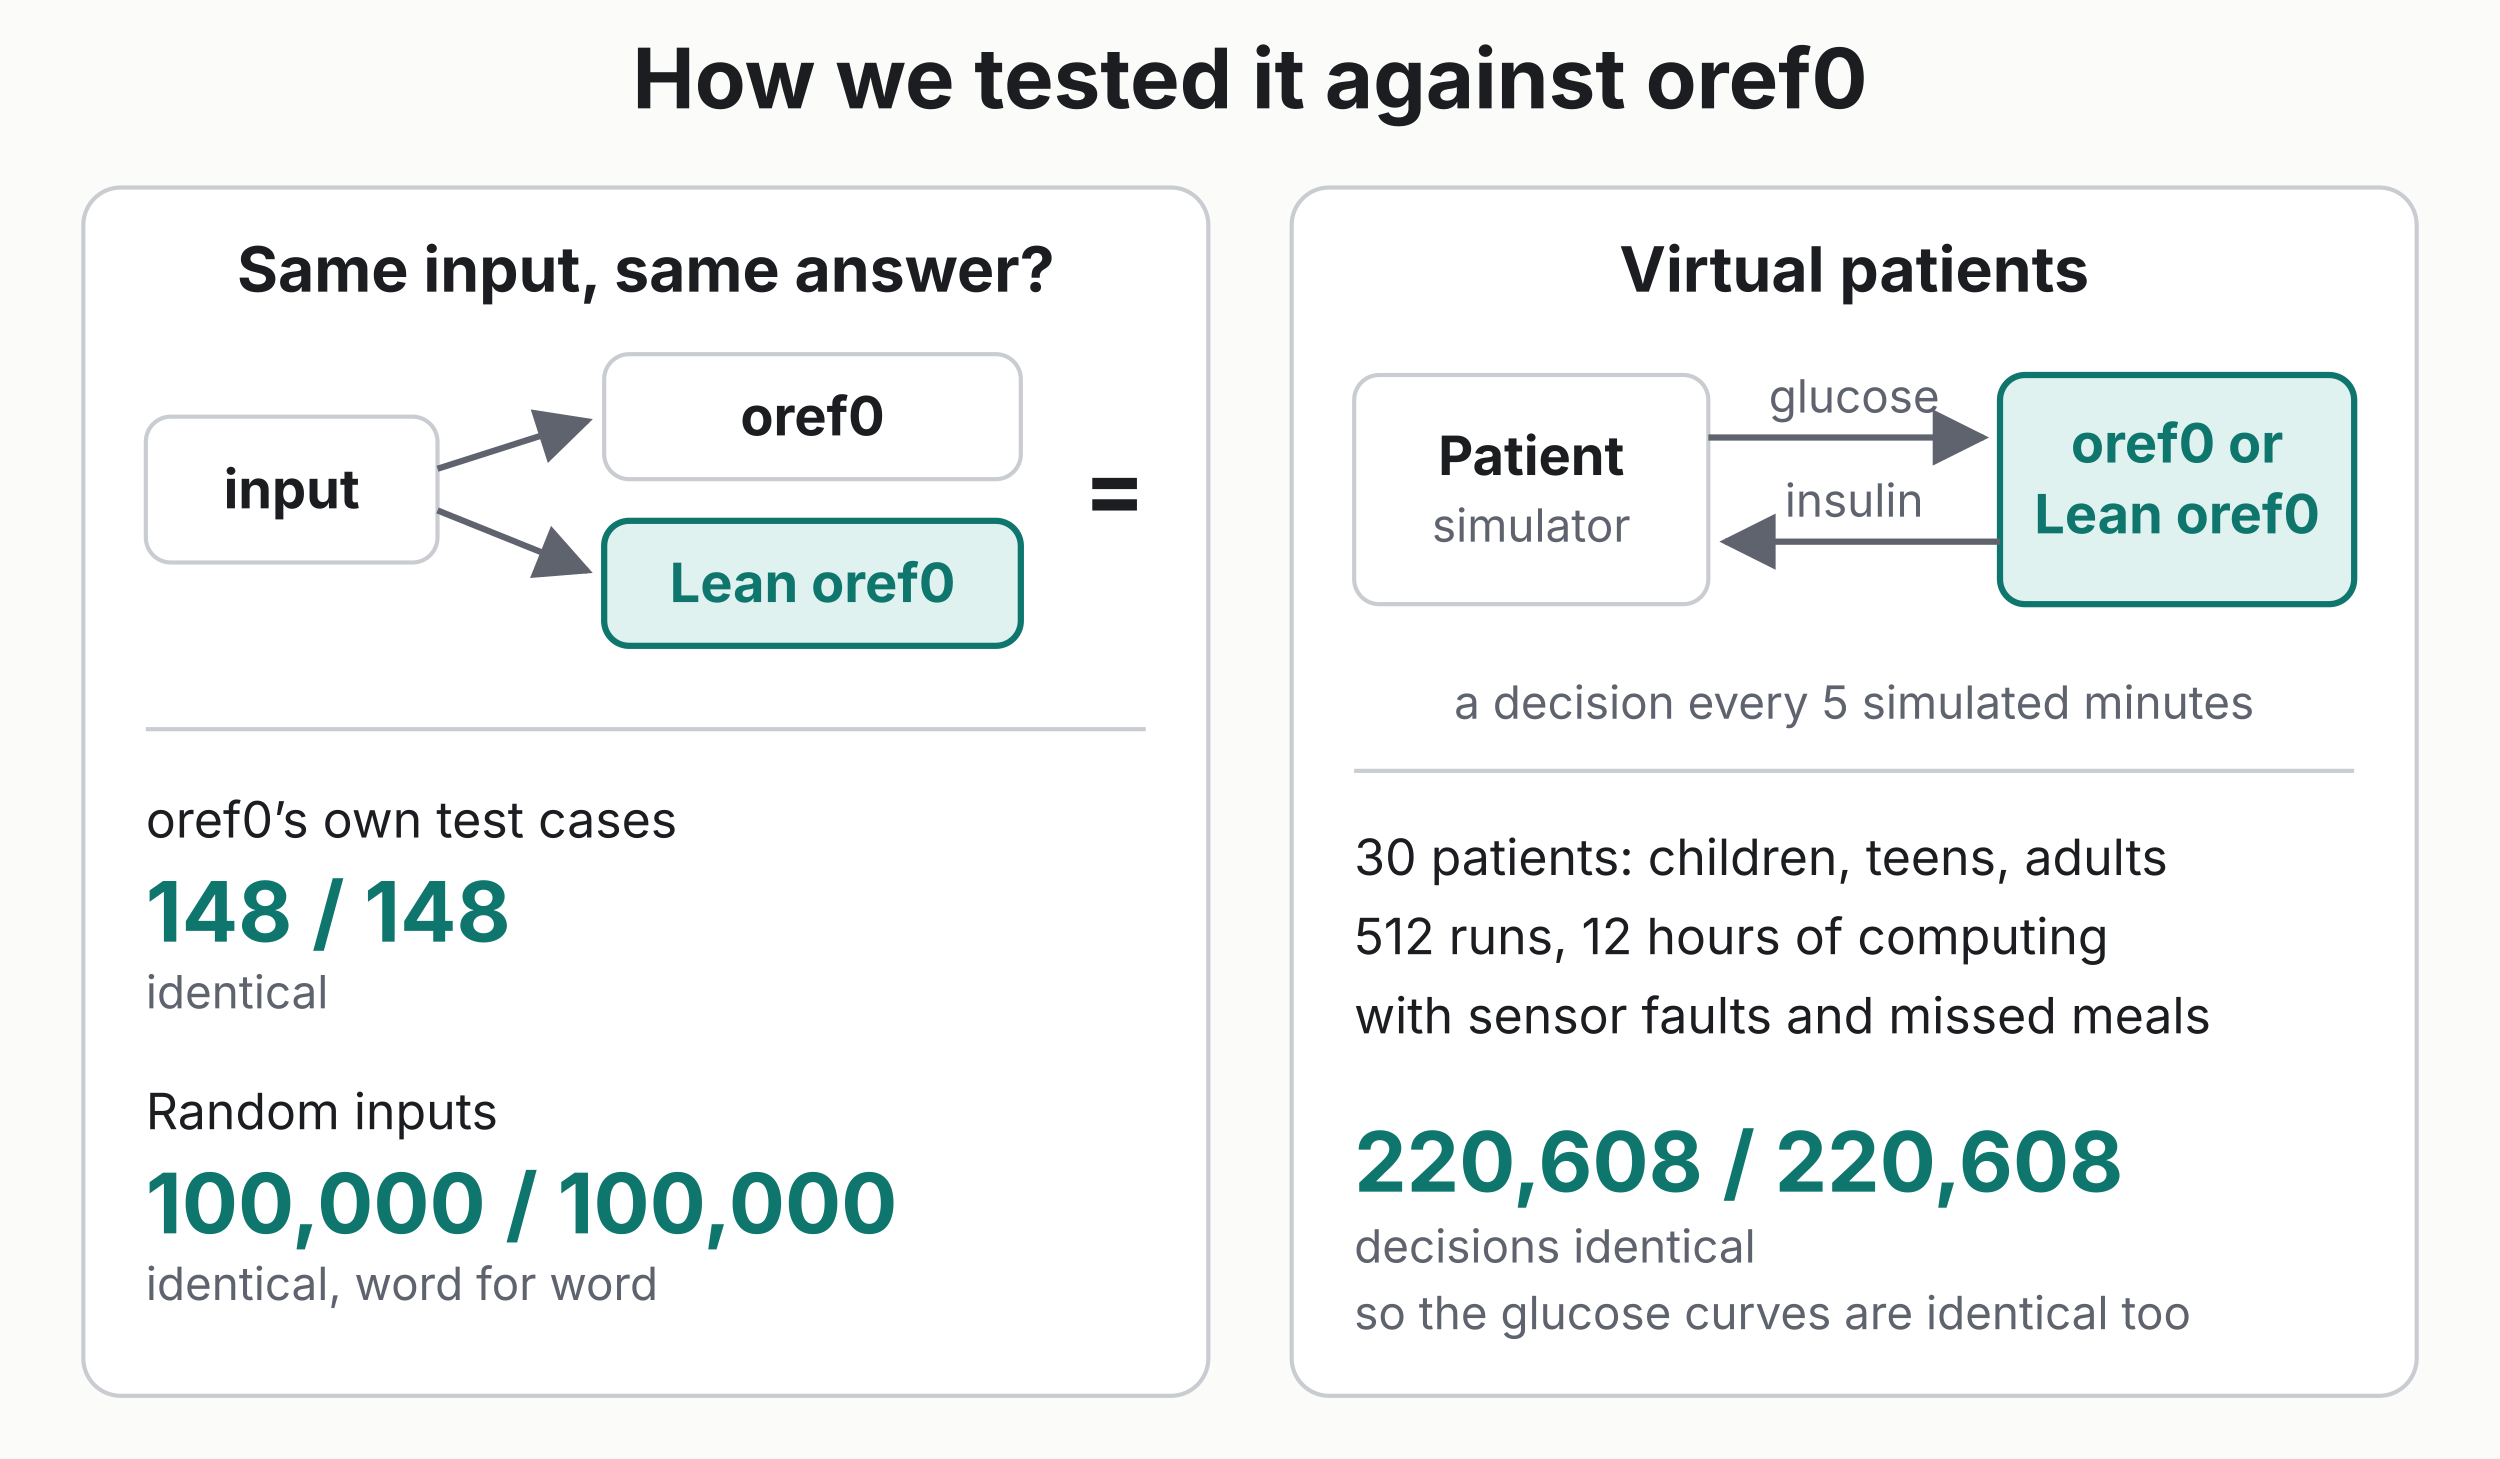
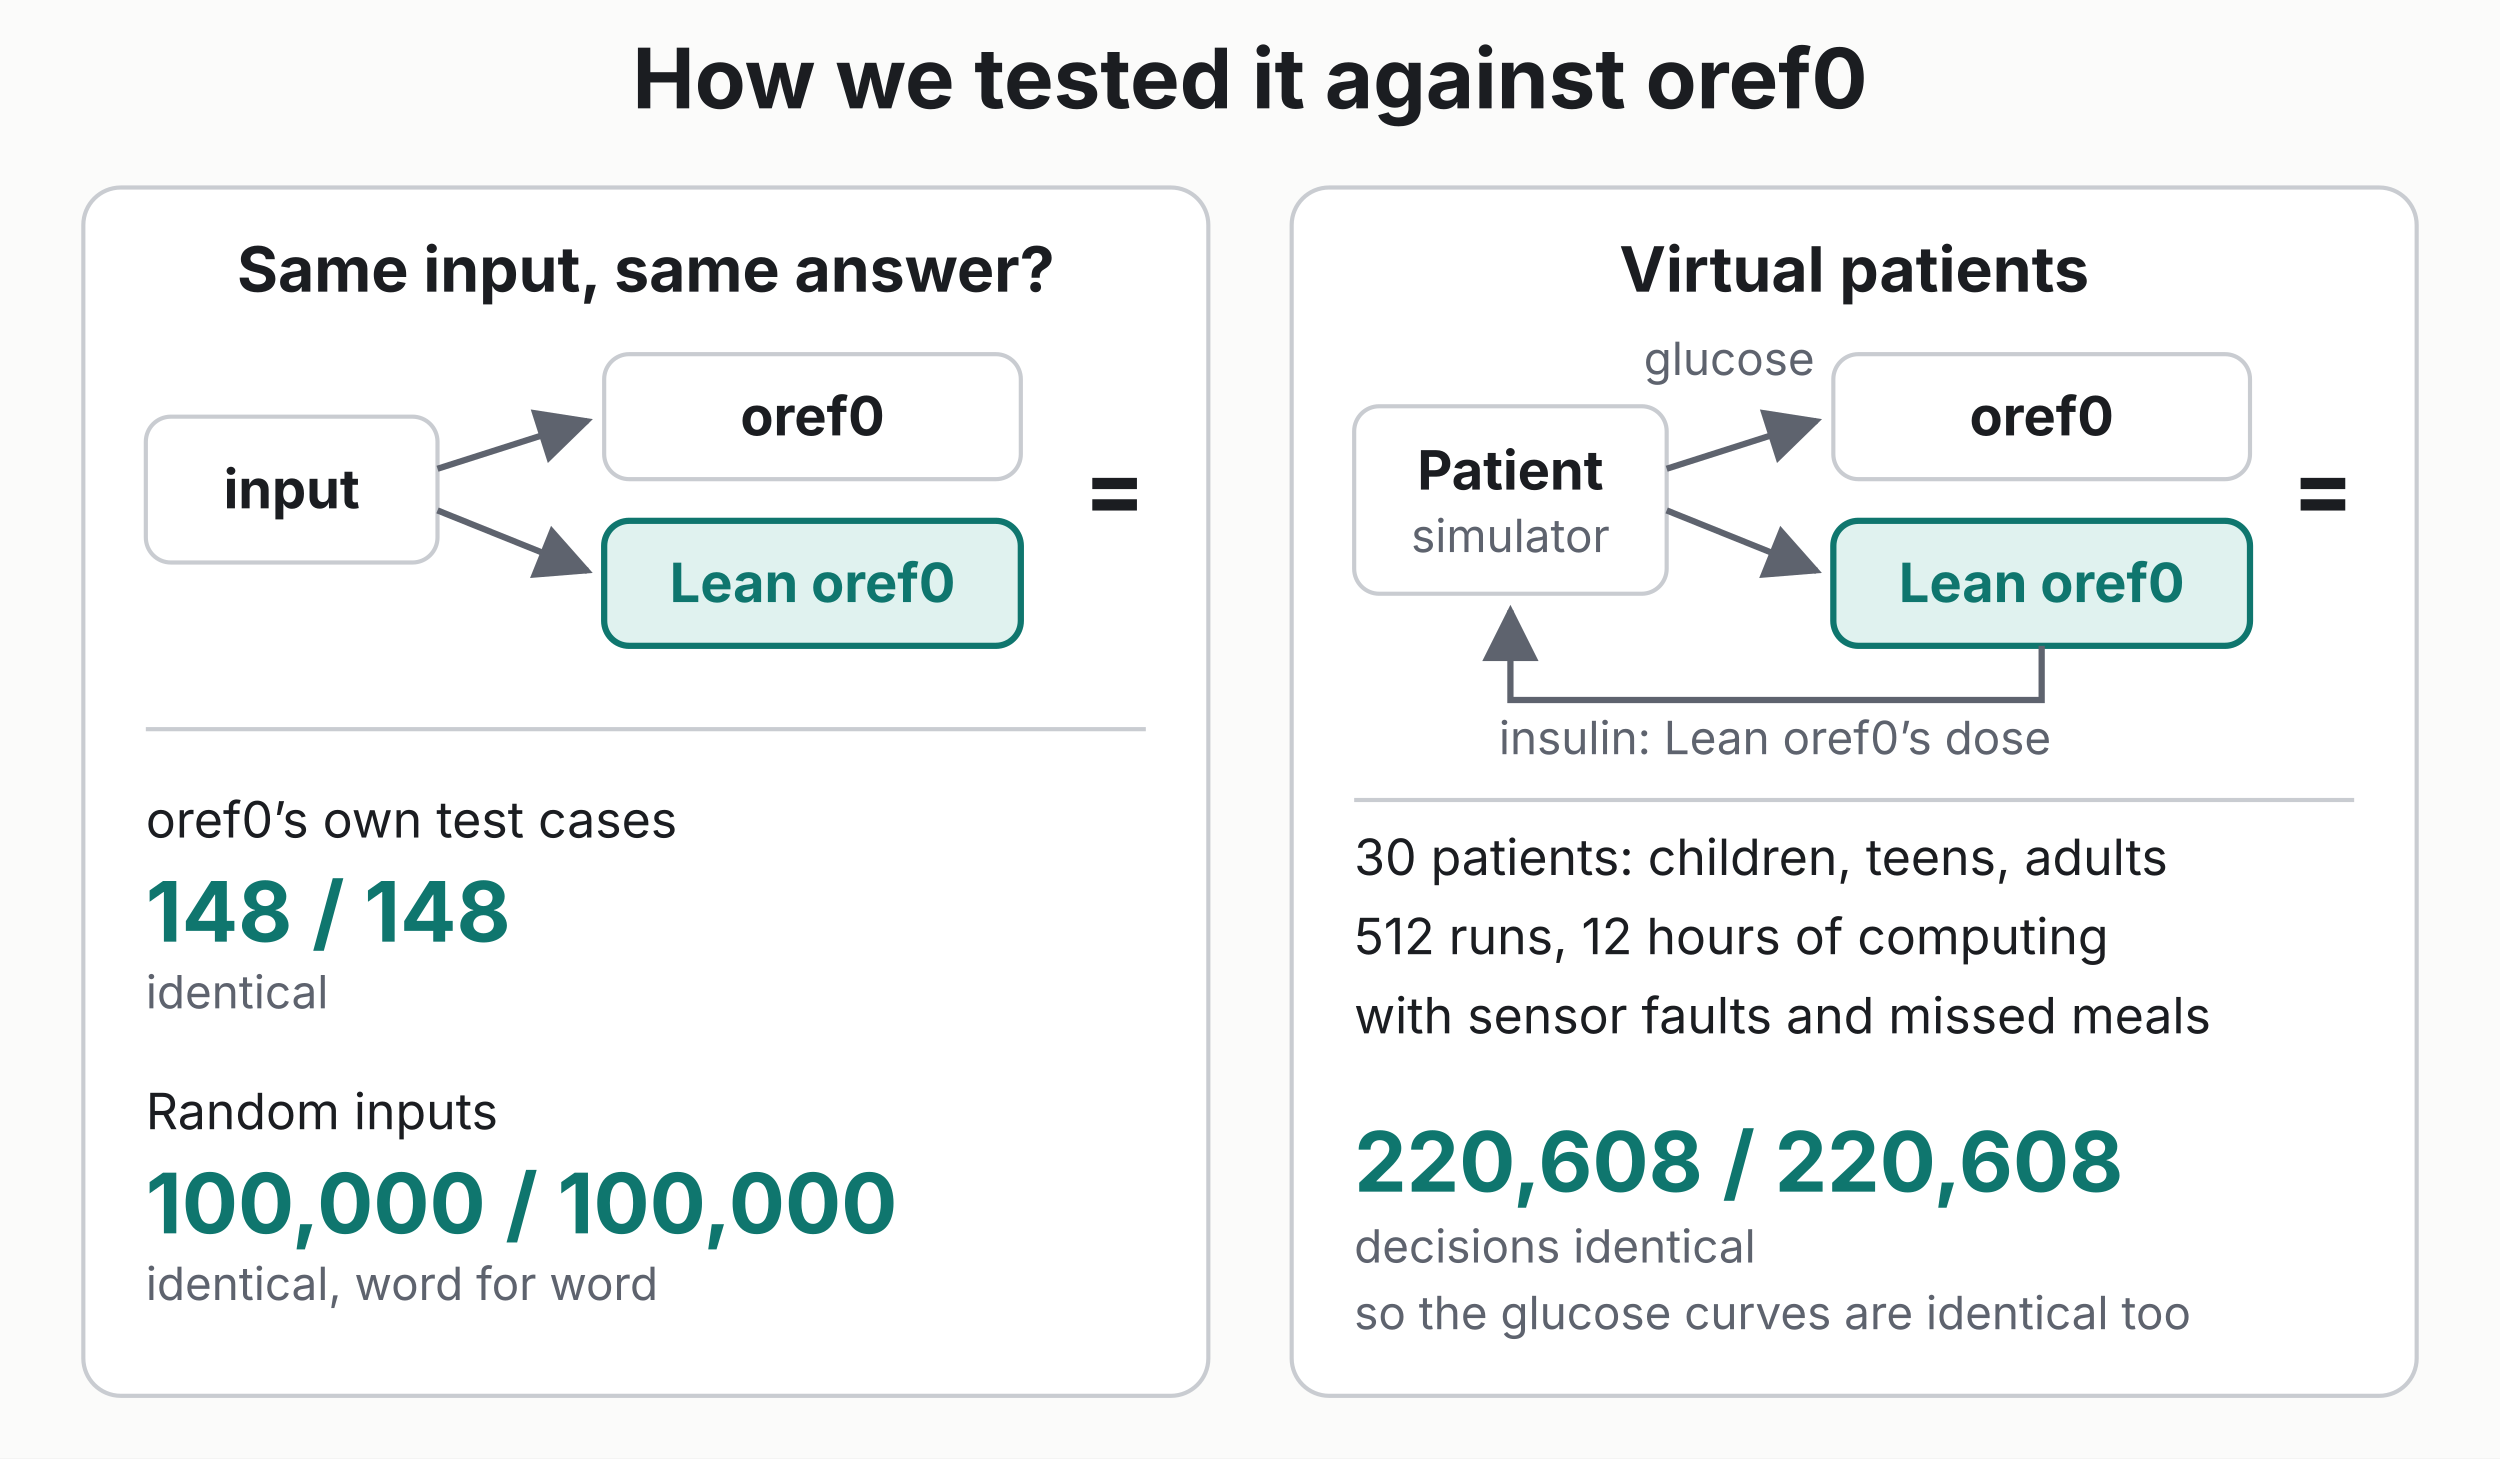
- <svg xmlns="http://www.w3.org/2000/svg" viewBox="0 0 1200 700" width="1200" height="700" role="img" aria-label="How we tested against oref0. Same input, same answer: on oref0's own test cases, 148 of 148 identical; on random inputs, 100,000 of 100,000 identical. Virtual patients in a closed loop: 30 simulated patients, 512 runs over 12 hours of computing, 220,608 dosing decisions, all identical between oref0 and Lean oref0.">
+ <svg xmlns="http://www.w3.org/2000/svg" viewBox="0 0 1200 700" width="1200" height="700" role="img" aria-label="How we tested against oref0. Same input, same answer: on oref0's own test cases, 148 of 148 identical; on random inputs, 100,000 of 100,000 identical. Virtual patients in a closed loop: at every step oref0 and Lean oref0 both decide on the same glucose history and Lean oref0’s dose is given; 30 simulated patients, 512 runs over 12 hours of computing, 220,608 dosing decisions, all identical between oref0 and Lean oref0.">
  <defs>
    <marker id="head" viewBox="0 0 10 10" refX="9" refY="5" markerWidth="9" markerHeight="9" orient="auto-start-reverse">
      <path d="M0 0 L10 5 L0 10 z" fill="#5e636e" />
    </marker>
  </defs>
  <style>
    text { font-family: Inter, "Helvetica Neue", Arial, sans-serif; fill: #1b1d21; }
    .panel { fill: #ffffff; stroke: #c9ccd1; stroke-width: 2; }
    .box { fill: #ffffff; stroke: #c9ccd1; stroke-width: 2; }
    .main { fill: #e0f2ef; stroke: #0f766e; stroke-width: 3; }
    .heading { font-size: 40px; font-weight: 700; }
    .ptitle { font-size: 30px; font-weight: 700; }
    .title { font-size: 26px; font-weight: 700; }
    .sub { font-size: 22px; fill: #5e636e; }
    .label { font-size: 22px; fill: #5e636e; }
    .accent { fill: #0f766e; }
    .big { font-size: 40px; font-weight: 700; fill: #0f766e; }
    .item { font-size: 24px; }
    .line { stroke: #5e636e; stroke-width: 3; fill: none; }
  </style>
  <rect id="bg" width="1200" height="700" fill="#fbfbfa" />
  <text class="heading" x="600" y="52" text-anchor="middle">How we tested it against oref0</text>
  <rect class="panel" x="40" y="90" width="540" height="580" rx="18" />
  <text class="ptitle" x="310" y="140" text-anchor="middle">Same input, same answer?</text>
  <rect class="box" x="70" y="200" width="140" height="70" rx="12" />
  <text class="title" x="140" y="244" text-anchor="middle">input</text>
  <rect class="box" x="290" y="170" width="200" height="60" rx="12" />
  <text class="title" x="390" y="209" text-anchor="middle">oref0</text>
  <rect class="main" x="290" y="250" width="200" height="60" rx="12" />
  <text class="title accent" x="390" y="289" text-anchor="middle">Lean oref0</text>
  <path class="line" d="M210 225 L282 202" marker-end="url(#head)" />
  <path class="line" d="M210 245 L282 274" marker-end="url(#head)" />
  <text class="title" x="535" y="250" text-anchor="middle" style="font-size:44px">=</text>
  <line x1="70" y1="350" x2="550" y2="350" stroke="#c9ccd1" stroke-width="2" />
  <text class="item" x="70" y="402">oref0’s own test cases</text>
  <text class="big" x="70" y="452">148 / 148</text>
  <text class="sub" x="70" y="484">identical</text>
  <text class="item" x="70" y="542">Random inputs</text>
  <text class="big" x="70" y="592">100,000 / 100,000</text>
  <text class="sub" x="70" y="624">identical, word for word</text>
  <rect class="panel" x="620" y="90" width="540" height="580" rx="18" />
  <text class="ptitle" x="890" y="140" text-anchor="middle">Virtual patients</text>
-   <rect class="box" x="650" y="180" width="170" height="110" rx="12" />
-   <text class="title" x="735" y="228" text-anchor="middle">Patient</text>
-   <text class="sub" x="735" y="260" text-anchor="middle">simulator</text>
-   <rect class="main" x="960" y="180" width="170" height="110" rx="12" />
-   <text class="title accent" x="1045" y="222" text-anchor="middle">oref0 or</text>
-   <text class="title accent" x="1045" y="256" text-anchor="middle">Lean oref0</text>
-   <path class="line" d="M820 210 H952" marker-end="url(#head)" />
-   <path class="line" d="M960 260 H828" marker-end="url(#head)" />
-   <text class="label" x="890" y="198" text-anchor="middle">glucose</text>
-   <text class="label" x="890" y="248" text-anchor="middle">insulin</text>
-   <text class="sub" x="890" y="345" text-anchor="middle">a decision every 5 simulated minutes</text>
-   <line x1="650" y1="370" x2="1130" y2="370" stroke="#c9ccd1" stroke-width="2" />
+   <rect class="box" x="650" y="195" width="150" height="90" rx="12" />
+   <text class="title" x="725" y="235" text-anchor="middle">Patient</text>
+   <text class="sub" x="725" y="265" text-anchor="middle">simulator</text>
+   <rect class="box" x="880" y="170" width="200" height="60" rx="12" />
+   <text class="title" x="980" y="209" text-anchor="middle">oref0</text>
+   <rect class="main" x="880" y="250" width="200" height="60" rx="12" />
+   <text class="title accent" x="980" y="289" text-anchor="middle">Lean oref0</text>
+   <path class="line" d="M800 225 L872 202" marker-end="url(#head)" />
+   <path class="line" d="M800 245 L872 274" marker-end="url(#head)" />
+   <text class="label" x="830" y="180" text-anchor="middle">glucose</text>
+   <text class="title" x="1115" y="250" text-anchor="middle" style="font-size:44px">=</text>
+   <path class="line" d="M980 310 V336 H725 V293" marker-end="url(#head)" />
+   <text class="label" x="852" y="362" text-anchor="middle">insulin: Lean oref0’s dose</text>
+   <line x1="650" y1="384" x2="1130" y2="384" stroke="#c9ccd1" stroke-width="2" />
  <text class="item" x="650" y="420">30 patients: children, teens, adults</text>
  <text class="item" x="650" y="458">512 runs, 12 hours of computing</text>
  <text class="item" x="650" y="496">with sensor faults and missed meals</text>
  <text class="big" x="650" y="572">220,608 / 220,608</text>
  <text class="sub" x="650" y="606">decisions identical</text>
  <text class="sub" x="650" y="638">so the glucose curves are identical too</text>
</svg>
